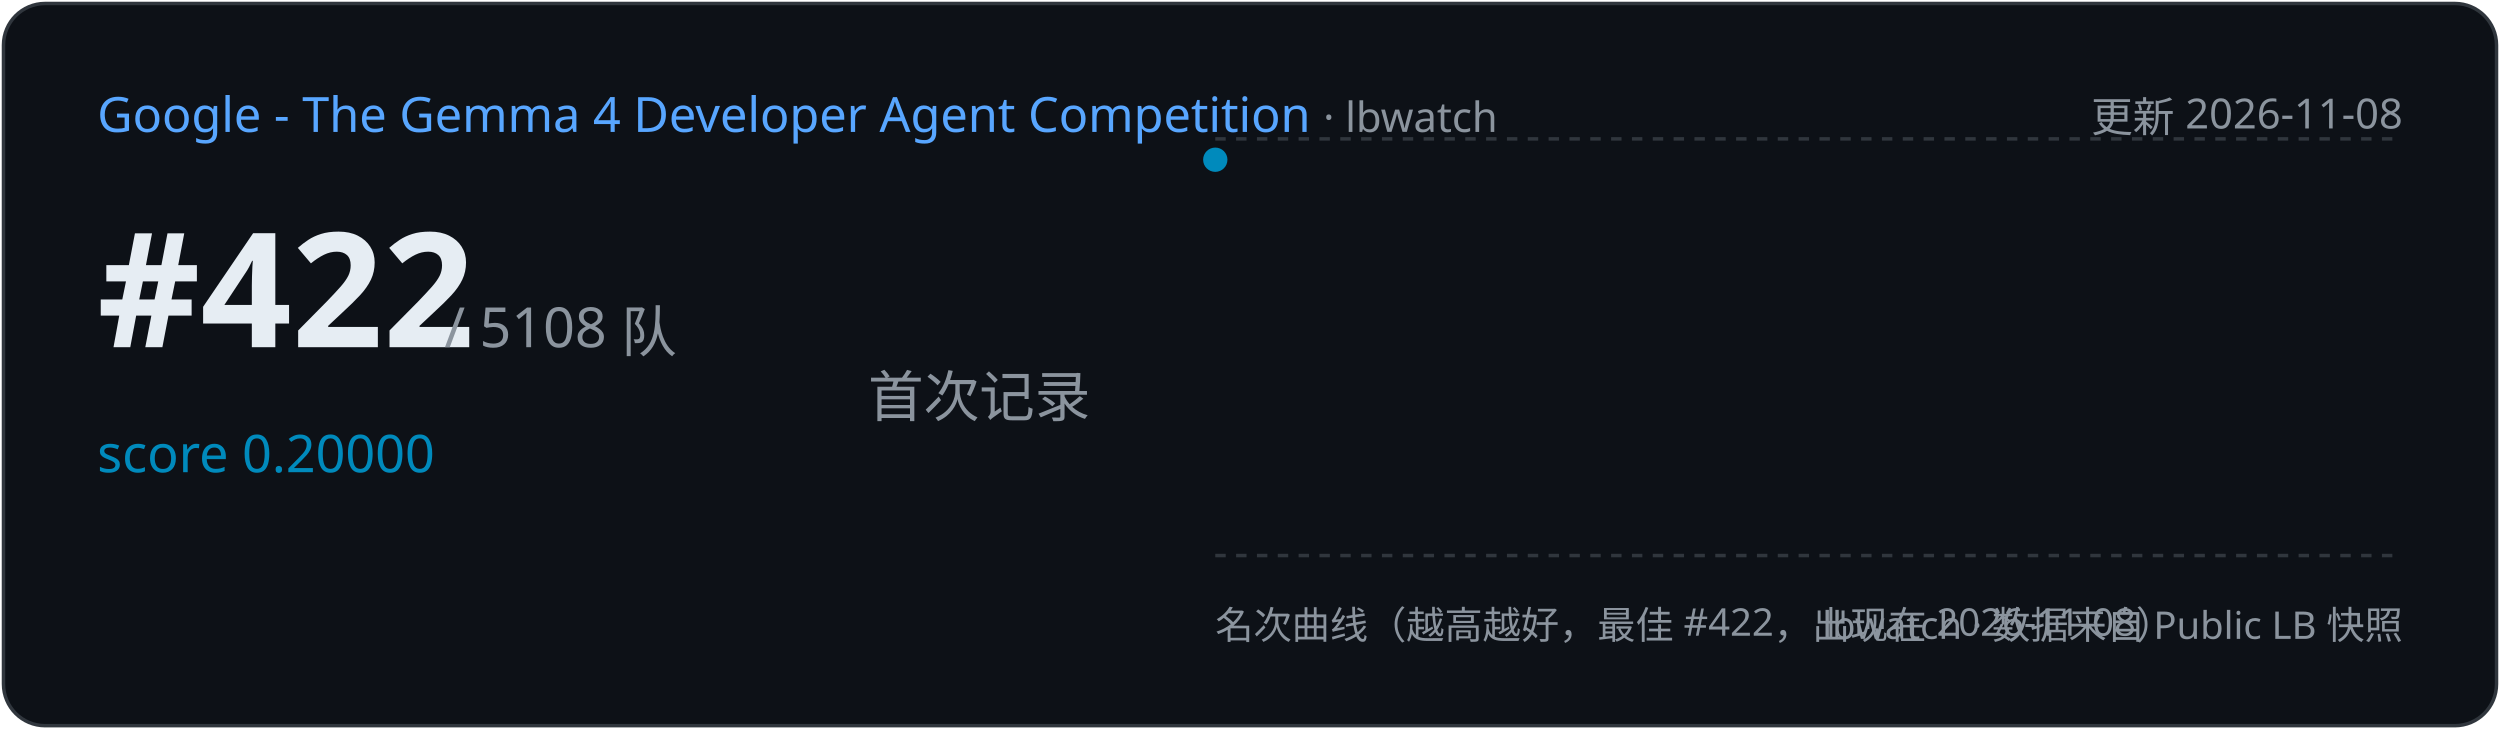
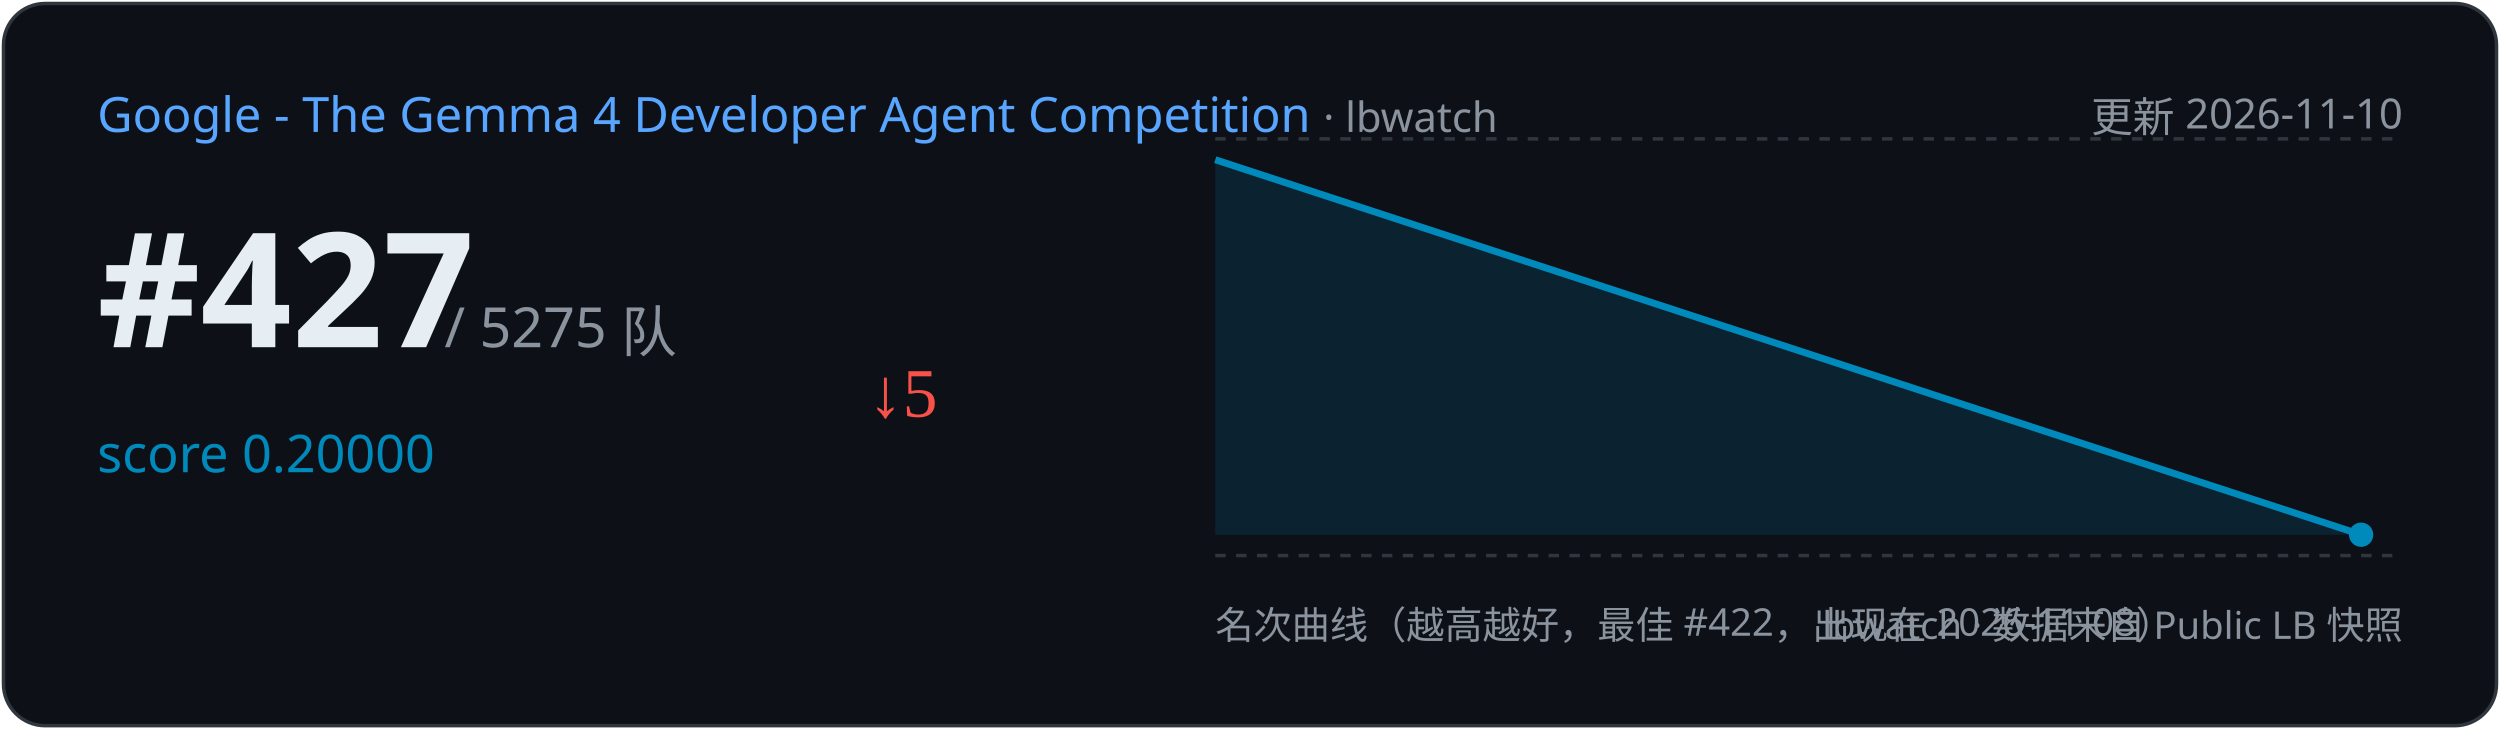
<svg xmlns="http://www.w3.org/2000/svg" width="720" height="210" viewBox="0 0 720 210">
  <rect x="1" y="1" width="718" height="208" rx="12" fill="#0d1117" stroke="#30363d" />
  <text x="28" y="38" font-family="Segoe UI,sans-serif" font-size="14" fill="#58a6ff">Google - The Gemma 4 Developer Agent Competition
    <tspan fill="#8b949e" font-size="12"> · lbwatch</tspan>
  </text>
-   <text x="692" y="38" text-anchor="end" font-family="Segoe UI,sans-serif" font-size="12" fill="#8b949e">更新 2026-11-08</text>
-   <text x="28" y="100" font-family="Segoe UI,sans-serif" font-size="46" font-weight="700" fill="#e6edf3">#422</text>
-   <text x="128" y="100" font-family="Segoe UI,sans-serif" font-size="16" fill="#8b949e">/ 5108 队</text>
+   <text x="692" y="38" text-anchor="end" font-family="Segoe UI,sans-serif" font-size="12" fill="#8b949e">更新 2026-11-10</text>
+   <text x="28" y="100" font-family="Segoe UI,sans-serif" font-size="46" font-weight="700" fill="#e6edf3">#427</text>
+   <text x="128" y="100" font-family="Segoe UI,sans-serif" font-size="16" fill="#8b949e">/ 5275 队</text>
  <text x="28" y="136" font-family="Segoe UI,sans-serif" font-size="15" fill="#008ABC">score 0.20000</text>
-   <text x="250" y="120" font-size="16" fill="#8b949e">首次记录</text>
+   <text x="250" y="120" font-size="20" fill="#f85149">↓5</text>
  <line x1="350" y1="40" x2="692" y2="40" stroke="#30363d" stroke-dasharray="3 3" />
  <line x1="350" y1="160" x2="692" y2="160" stroke="#30363d" stroke-dasharray="3 3" />
-   <polyline points="350.0,46.0" fill="none" stroke="#008ABC" stroke-width="2" />
-   <circle cx="350.0" cy="46.0" r="3.5" fill="#008ABC" />
+   <path d="M350.0,46.0 L680.0,154.0 L680.0,154.0 L350.0,154 Z" fill="#008ABC" opacity="0.15" />
+   <polyline points="350.0,46.0 680.0,154.0" fill="none" stroke="#008ABC" stroke-width="2" />
+   <circle cx="680.0" cy="154.0" r="3.5" fill="#008ABC" />
  <text x="350" y="184" font-family="Segoe UI,sans-serif" font-size="11" fill="#8b949e">名次曲线（越高越好，最佳 #422，出现在 2026-11-08）</text>
  <text x="692" y="184" text-anchor="end" font-family="Segoe UI,sans-serif" font-size="11" fill="#8b949e">lbwatch · 数据来自 Public LB 快照</text>
</svg>
